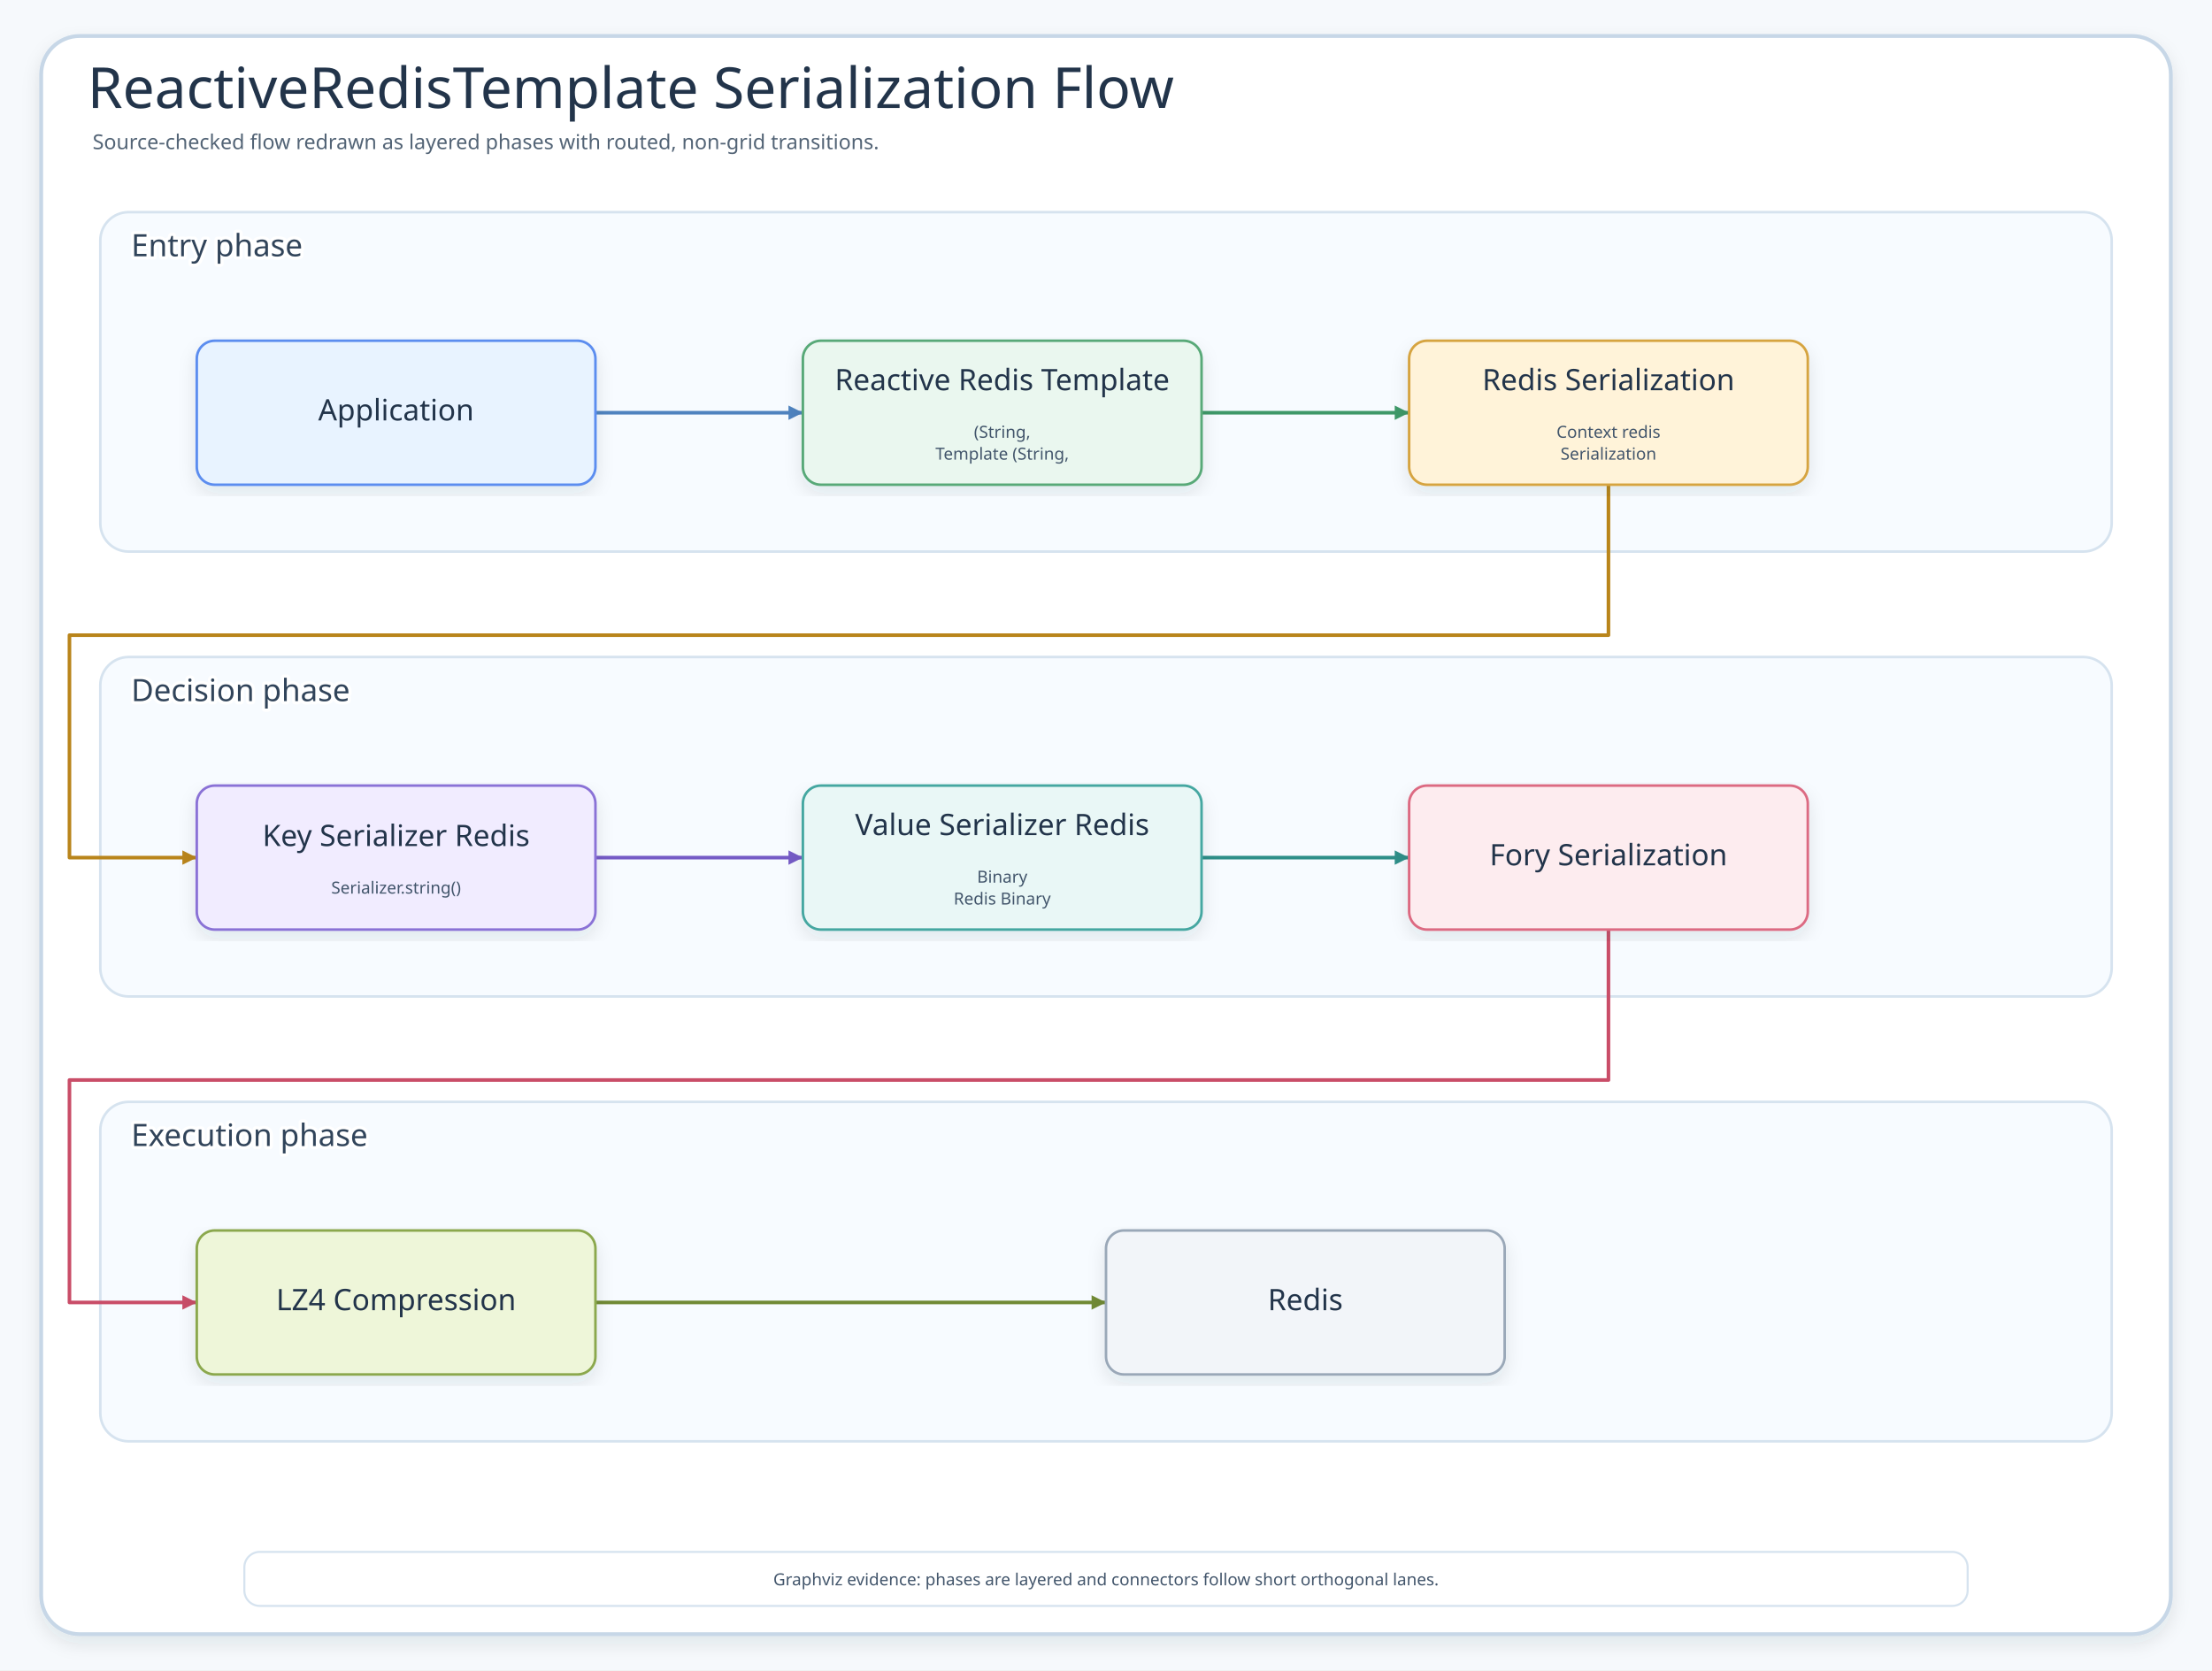
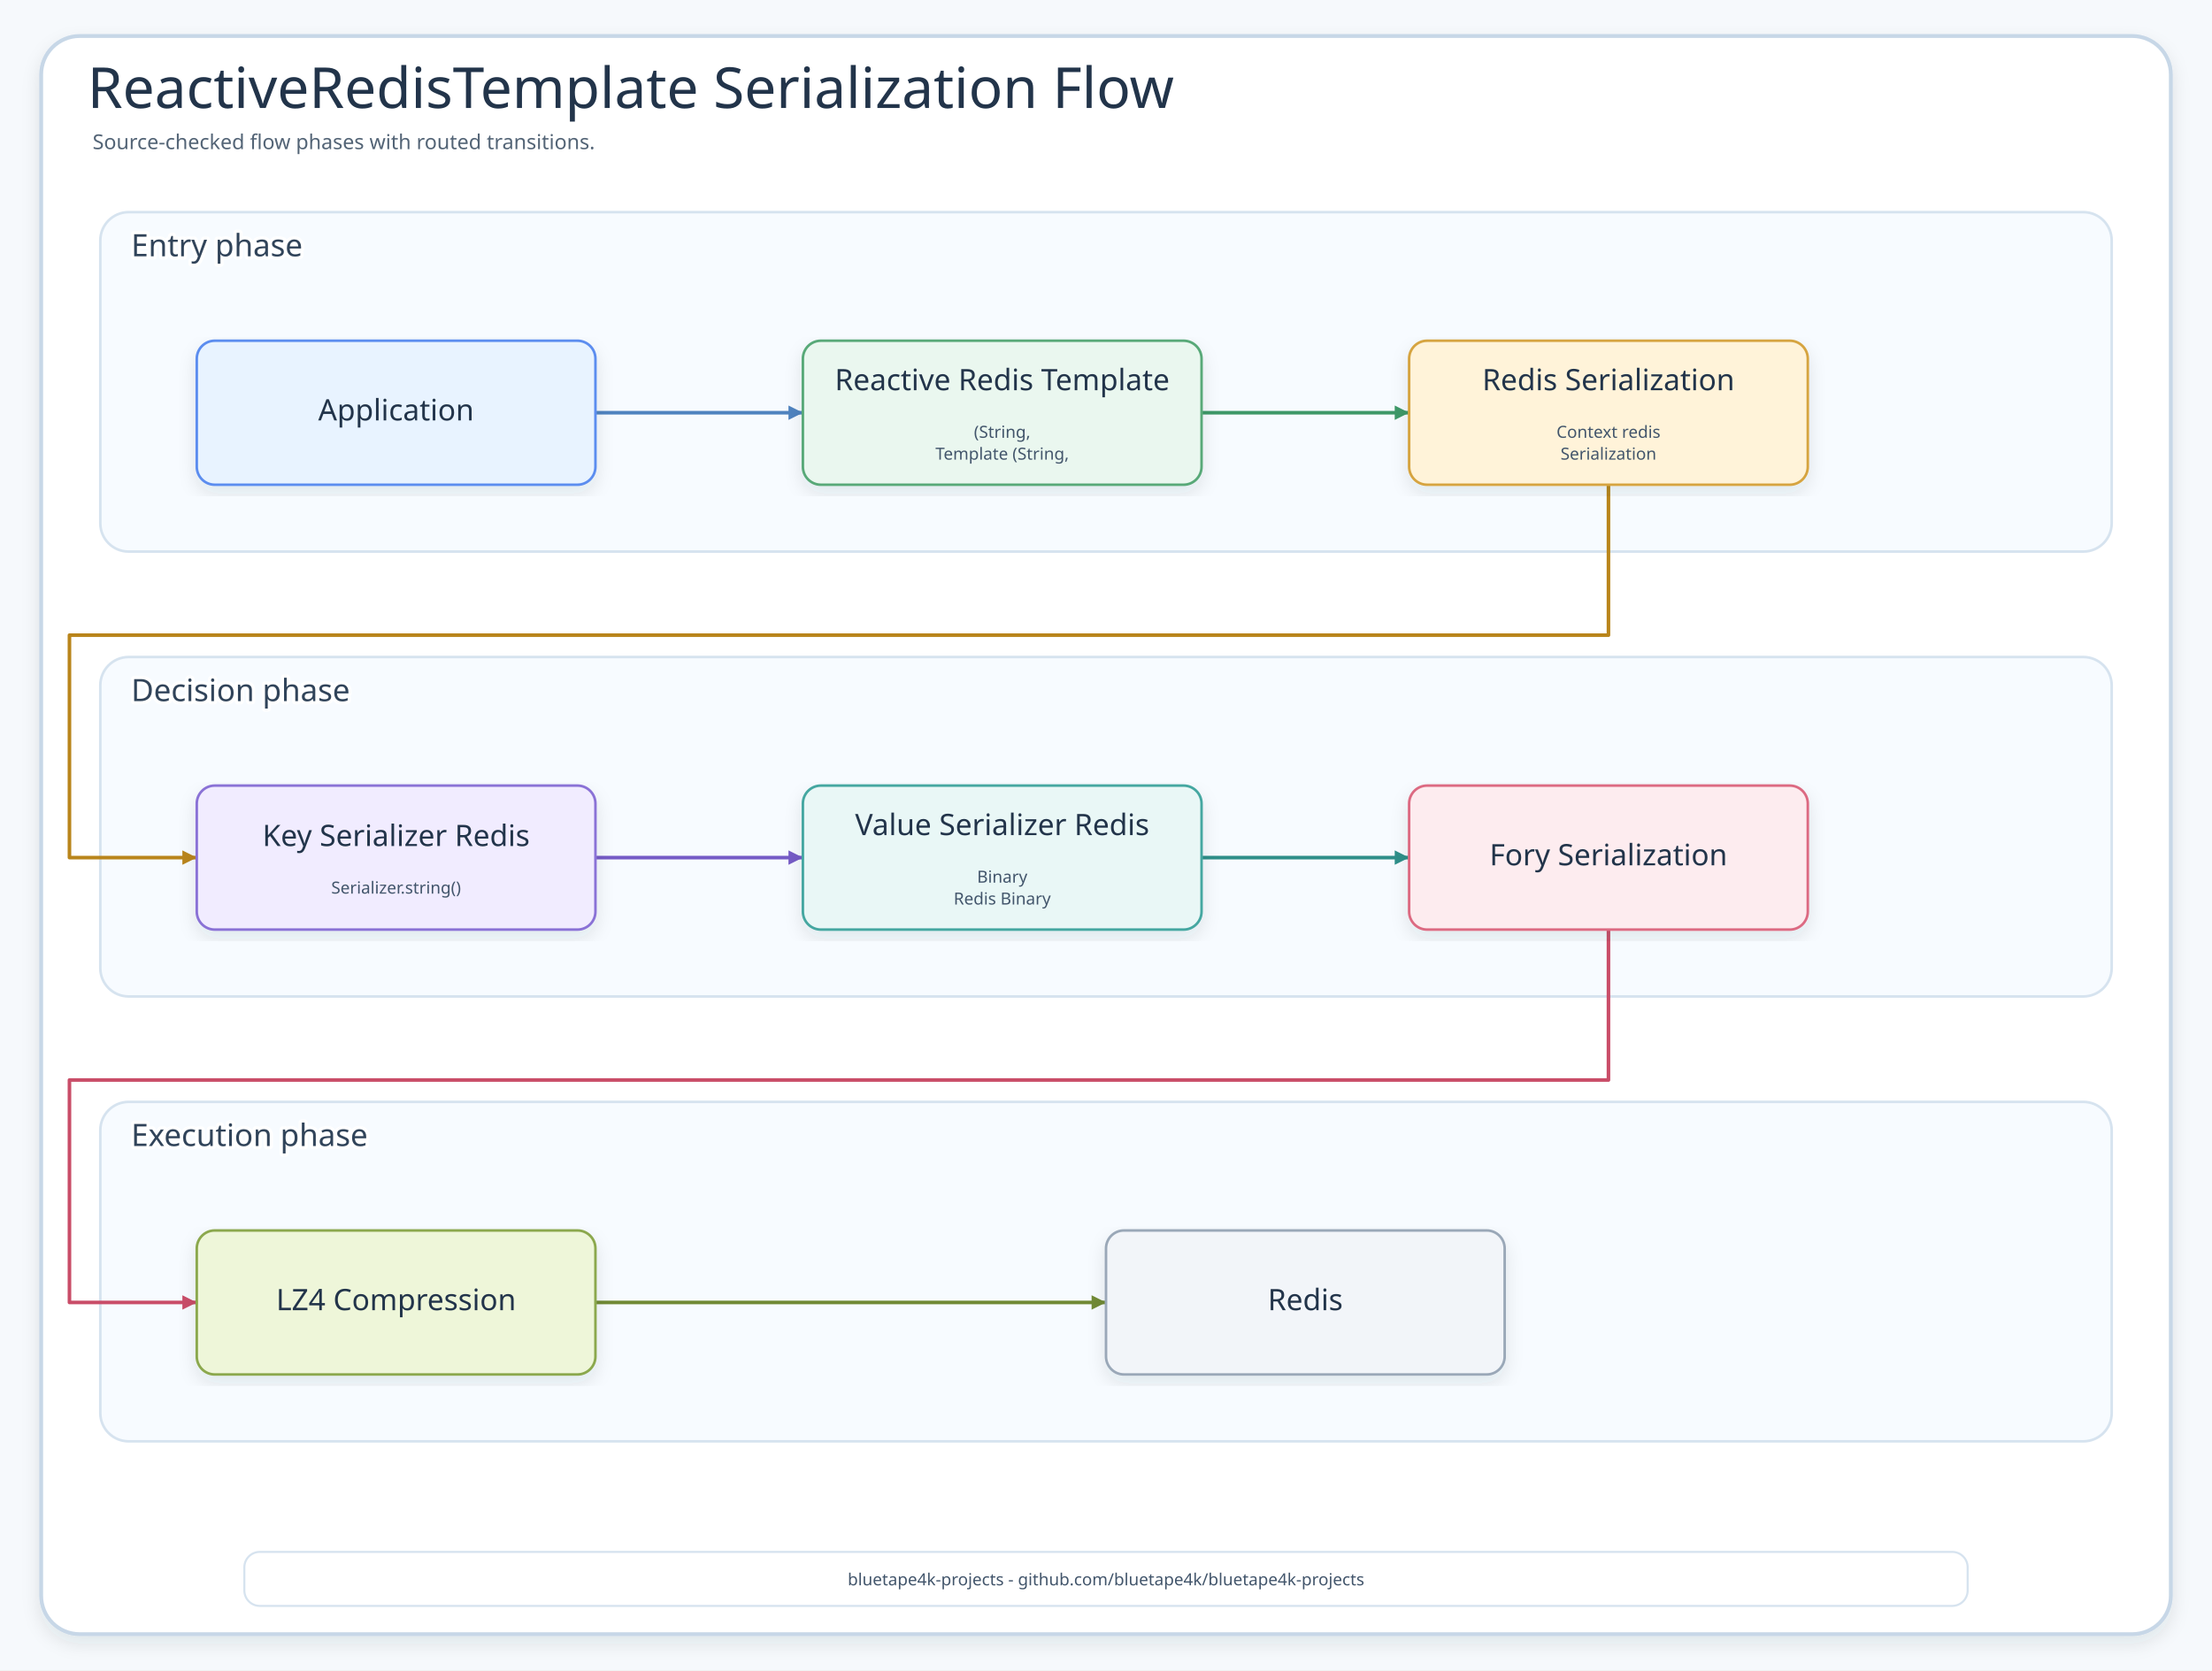
<svg xmlns="http://www.w3.org/2000/svg" width="1720" height="1299" viewBox="0 0 1720 1299" role="img" aria-label="ReactiveRedisTemplate Serialization Flow">
  <defs>
    <filter id="shadow" x="-8%" y="-8%" width="116%" height="116%">
      <feDropShadow dx="0" dy="6" stdDeviation="7" flood-color="#203040" flood-opacity="0.10" />
    </filter>
    <marker id="arrow" markerWidth="5" markerHeight="5" refX="4.5" refY="2.5" orient="auto" markerUnits="strokeWidth">
      <path d="M 0.5 0.5 L 4.5 2.5 L 0.5 4.5 Z" fill="context-stroke" />
    </marker>
    <marker id="inheritArrow" markerWidth="8" markerHeight="7" refX="7" refY="3.5" orient="auto" markerUnits="strokeWidth">
      <path d="M 1 1 L 7 3.5 L 1 6 Z" fill="#fff" stroke="context-stroke" stroke-width="1.4" />
    </marker>
    <style>
    .canvas{fill:#F6F9FC}.frame{fill:#fff;stroke:#C7D7E7;stroke-width:3;filter:url(#shadow)}
    .title{font-family:"Architects Daughter";font-size:44px;fill:#22344A}.subtitle{font-family:"Comic Mono";font-size:16px;fill:#536476}
    .panel{fill:#F7FBFF;stroke:#D6E3EF;stroke-width:2}.panelTitle{font-family:"Architects Daughter";font-size:24px;fill:#31445A;paint-order:stroke;stroke:#fff;stroke-width:5px;stroke-linejoin:round}
    .card{filter:url(#shadow);stroke-width:2}.cardTitle{font-family:"Architects Daughter";font-size:23px;fill:#22344A}.detail{font-family:"Comic Mono";font-size:13px;fill:#42556B}
    .flow{fill:none;stroke-width:2.8;stroke-linecap:round;stroke-linejoin:round;marker-end:url(#arrow)}
    .inherit{fill:none;stroke-width:2.3;stroke-linecap:round;stroke-linejoin:round;marker-end:url(#inheritArrow)}
  </style>
  </defs>
  <rect class="canvas" width="1720" height="1299" />
  <rect class="frame" x="32" y="28" width="1656" height="1243" rx="30" />
  <text class="title" x="68" y="84">ReactiveRedisTemplate Serialization Flow</text>
-   <text class="subtitle" x="72" y="116">Source-checked flow redrawn as layered phases with routed, non-grid transitions.</text>
+   <text class="subtitle" x="72" y="116">Source-checked flow phases with routed transitions.</text>
  <g>
    <rect class="panel" x="78" y="165" width="1564" height="264" rx="22" />
    <text class="panelTitle" x="102" y="191" dominant-baseline="middle">Entry phase</text>
  </g>
  <g>
    <rect class="panel" x="78" y="511" width="1564" height="264" rx="22" />
    <text class="panelTitle" x="102" y="537" dominant-baseline="middle">Decision phase</text>
  </g>
  <g>
    <rect class="panel" x="78" y="857" width="1564" height="264" rx="22" />
    <text class="panelTitle" x="102" y="883" dominant-baseline="middle">Execution phase</text>
  </g>
  <path class="flow" d="M463 321 L624.3 321" stroke="#4F83BF" />
  <path class="flow" d="M934.3 321 L1095.7 321" stroke="#3E9868" />
  <path class="flow" d="M1250.7 377 L1250.7 494 L54 494 L54 667 L153 667" stroke="#B9851B" />
  <path class="flow" d="M463 667 L624.3 667" stroke="#755BC6" />
  <path class="flow" d="M934.3 667 L1095.7 667" stroke="#2E8F89" />
  <path class="flow" d="M1250.7 723 L1250.7 840 L54 840 L54 1013 L153 1013" stroke="#C94D68" />
  <path class="flow" d="M463 1013 L860 1013" stroke="#718A35" />
  <g id="node-0-0">
    <rect class="card" x="153" y="265" width="310" height="112" rx="14" fill="#E8F3FF" stroke="#5B8DEF" />
    <text class="cardTitle" x="308" y="327" text-anchor="middle">Application</text>
  </g>
  <g id="node-0-1">
    <rect class="card" x="624.3" y="265" width="310" height="112" rx="14" fill="#EAF7EF" stroke="#58A978" />
    <text class="cardTitle" x="779.3" y="303.5" text-anchor="middle">Reactive Redis Template</text>
    <text class="detail" x="779.3" y="340.5" text-anchor="middle">(String,</text>
    <text class="detail" x="779.3" y="357.5" text-anchor="middle">Template (String,</text>
  </g>
  <g id="node-0-2">
    <rect class="card" x="1095.7" y="265" width="310" height="112" rx="14" fill="#FFF3D9" stroke="#D6A441" />
    <text class="cardTitle" x="1250.7" y="303.5" text-anchor="middle">Redis Serialization</text>
    <text class="detail" x="1250.7" y="340.5" text-anchor="middle">Context redis</text>
    <text class="detail" x="1250.7" y="357.5" text-anchor="middle">Serialization</text>
  </g>
  <g id="node-1-0">
    <rect class="card" x="153" y="611" width="310" height="112" rx="14" fill="#F1ECFF" stroke="#8A72D6" />
    <text class="cardTitle" x="308" y="658" text-anchor="middle">Key Serializer Redis</text>
    <text class="detail" x="308" y="695" text-anchor="middle">Serializer.string()</text>
  </g>
  <g id="node-1-1">
    <rect class="card" x="624.3" y="611" width="310" height="112" rx="14" fill="#E9F7F6" stroke="#45A7A1" />
    <text class="cardTitle" x="779.3" y="649.5" text-anchor="middle">Value Serializer Redis</text>
    <text class="detail" x="779.3" y="686.5" text-anchor="middle">Binary</text>
    <text class="detail" x="779.3" y="703.5" text-anchor="middle">Redis Binary</text>
  </g>
  <g id="node-1-2">
    <rect class="card" x="1095.7" y="611" width="310" height="112" rx="14" fill="#FDECEF" stroke="#DC6B82" />
    <text class="cardTitle" x="1250.7" y="673" text-anchor="middle">Fory Serialization</text>
  </g>
  <g id="node-2-0">
    <rect class="card" x="153" y="957" width="310" height="112" rx="14" fill="#EEF6D9" stroke="#8BA84D" />
    <text class="cardTitle" x="308" y="1019" text-anchor="middle">LZ4 Compression</text>
  </g>
  <g id="node-2-1">
    <rect class="card" x="860" y="957" width="310" height="112" rx="14" fill="#F2F5F9" stroke="#9AA8B8" />
    <text class="cardTitle" x="1015" y="1019" text-anchor="middle">Redis</text>
  </g>
  <g>
    <rect x="190" y="1207" width="1340" height="42" rx="12" fill="#FFFFFF" stroke="#D6E3EF" stroke-width="1.6" />
-     <text class="detail" x="860" y="1233" text-anchor="middle">Graphviz evidence: phases are layered and connectors follow short orthogonal lanes.</text>
+     <text class="detail" x="860" y="1233" text-anchor="middle">bluetape4k-projects - github.com/bluetape4k/bluetape4k-projects</text>
  </g>
</svg>
